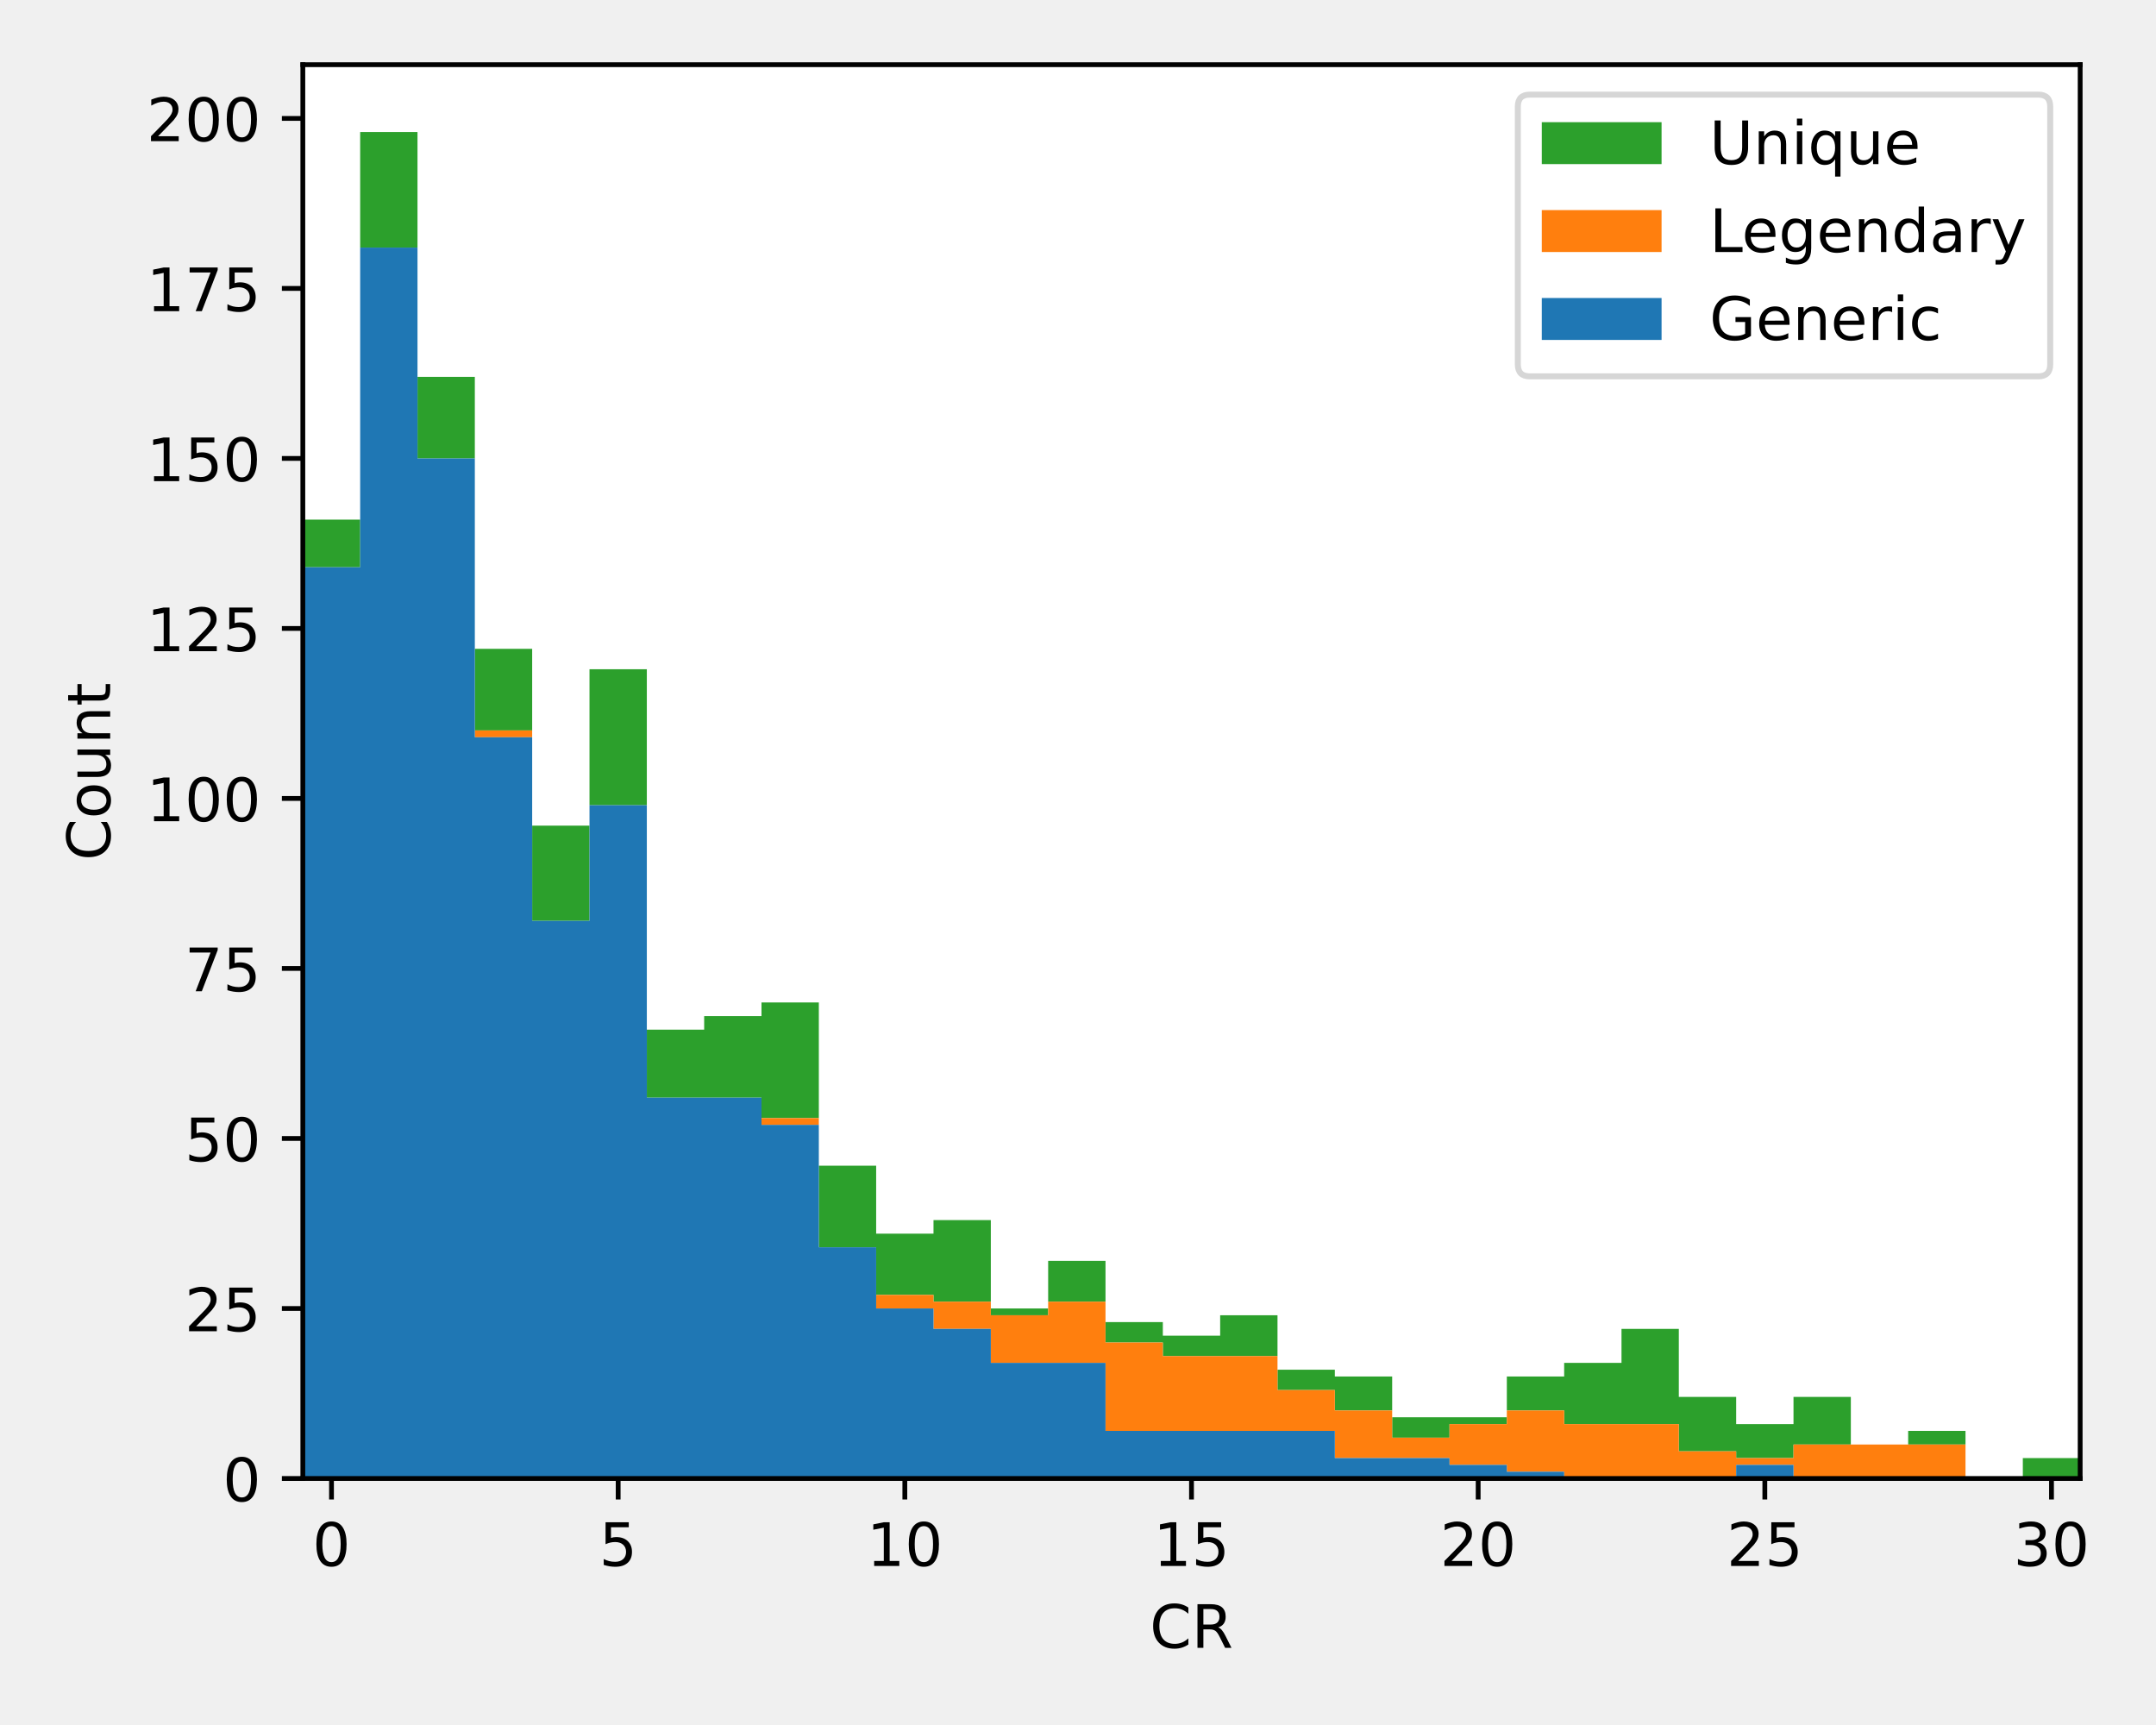
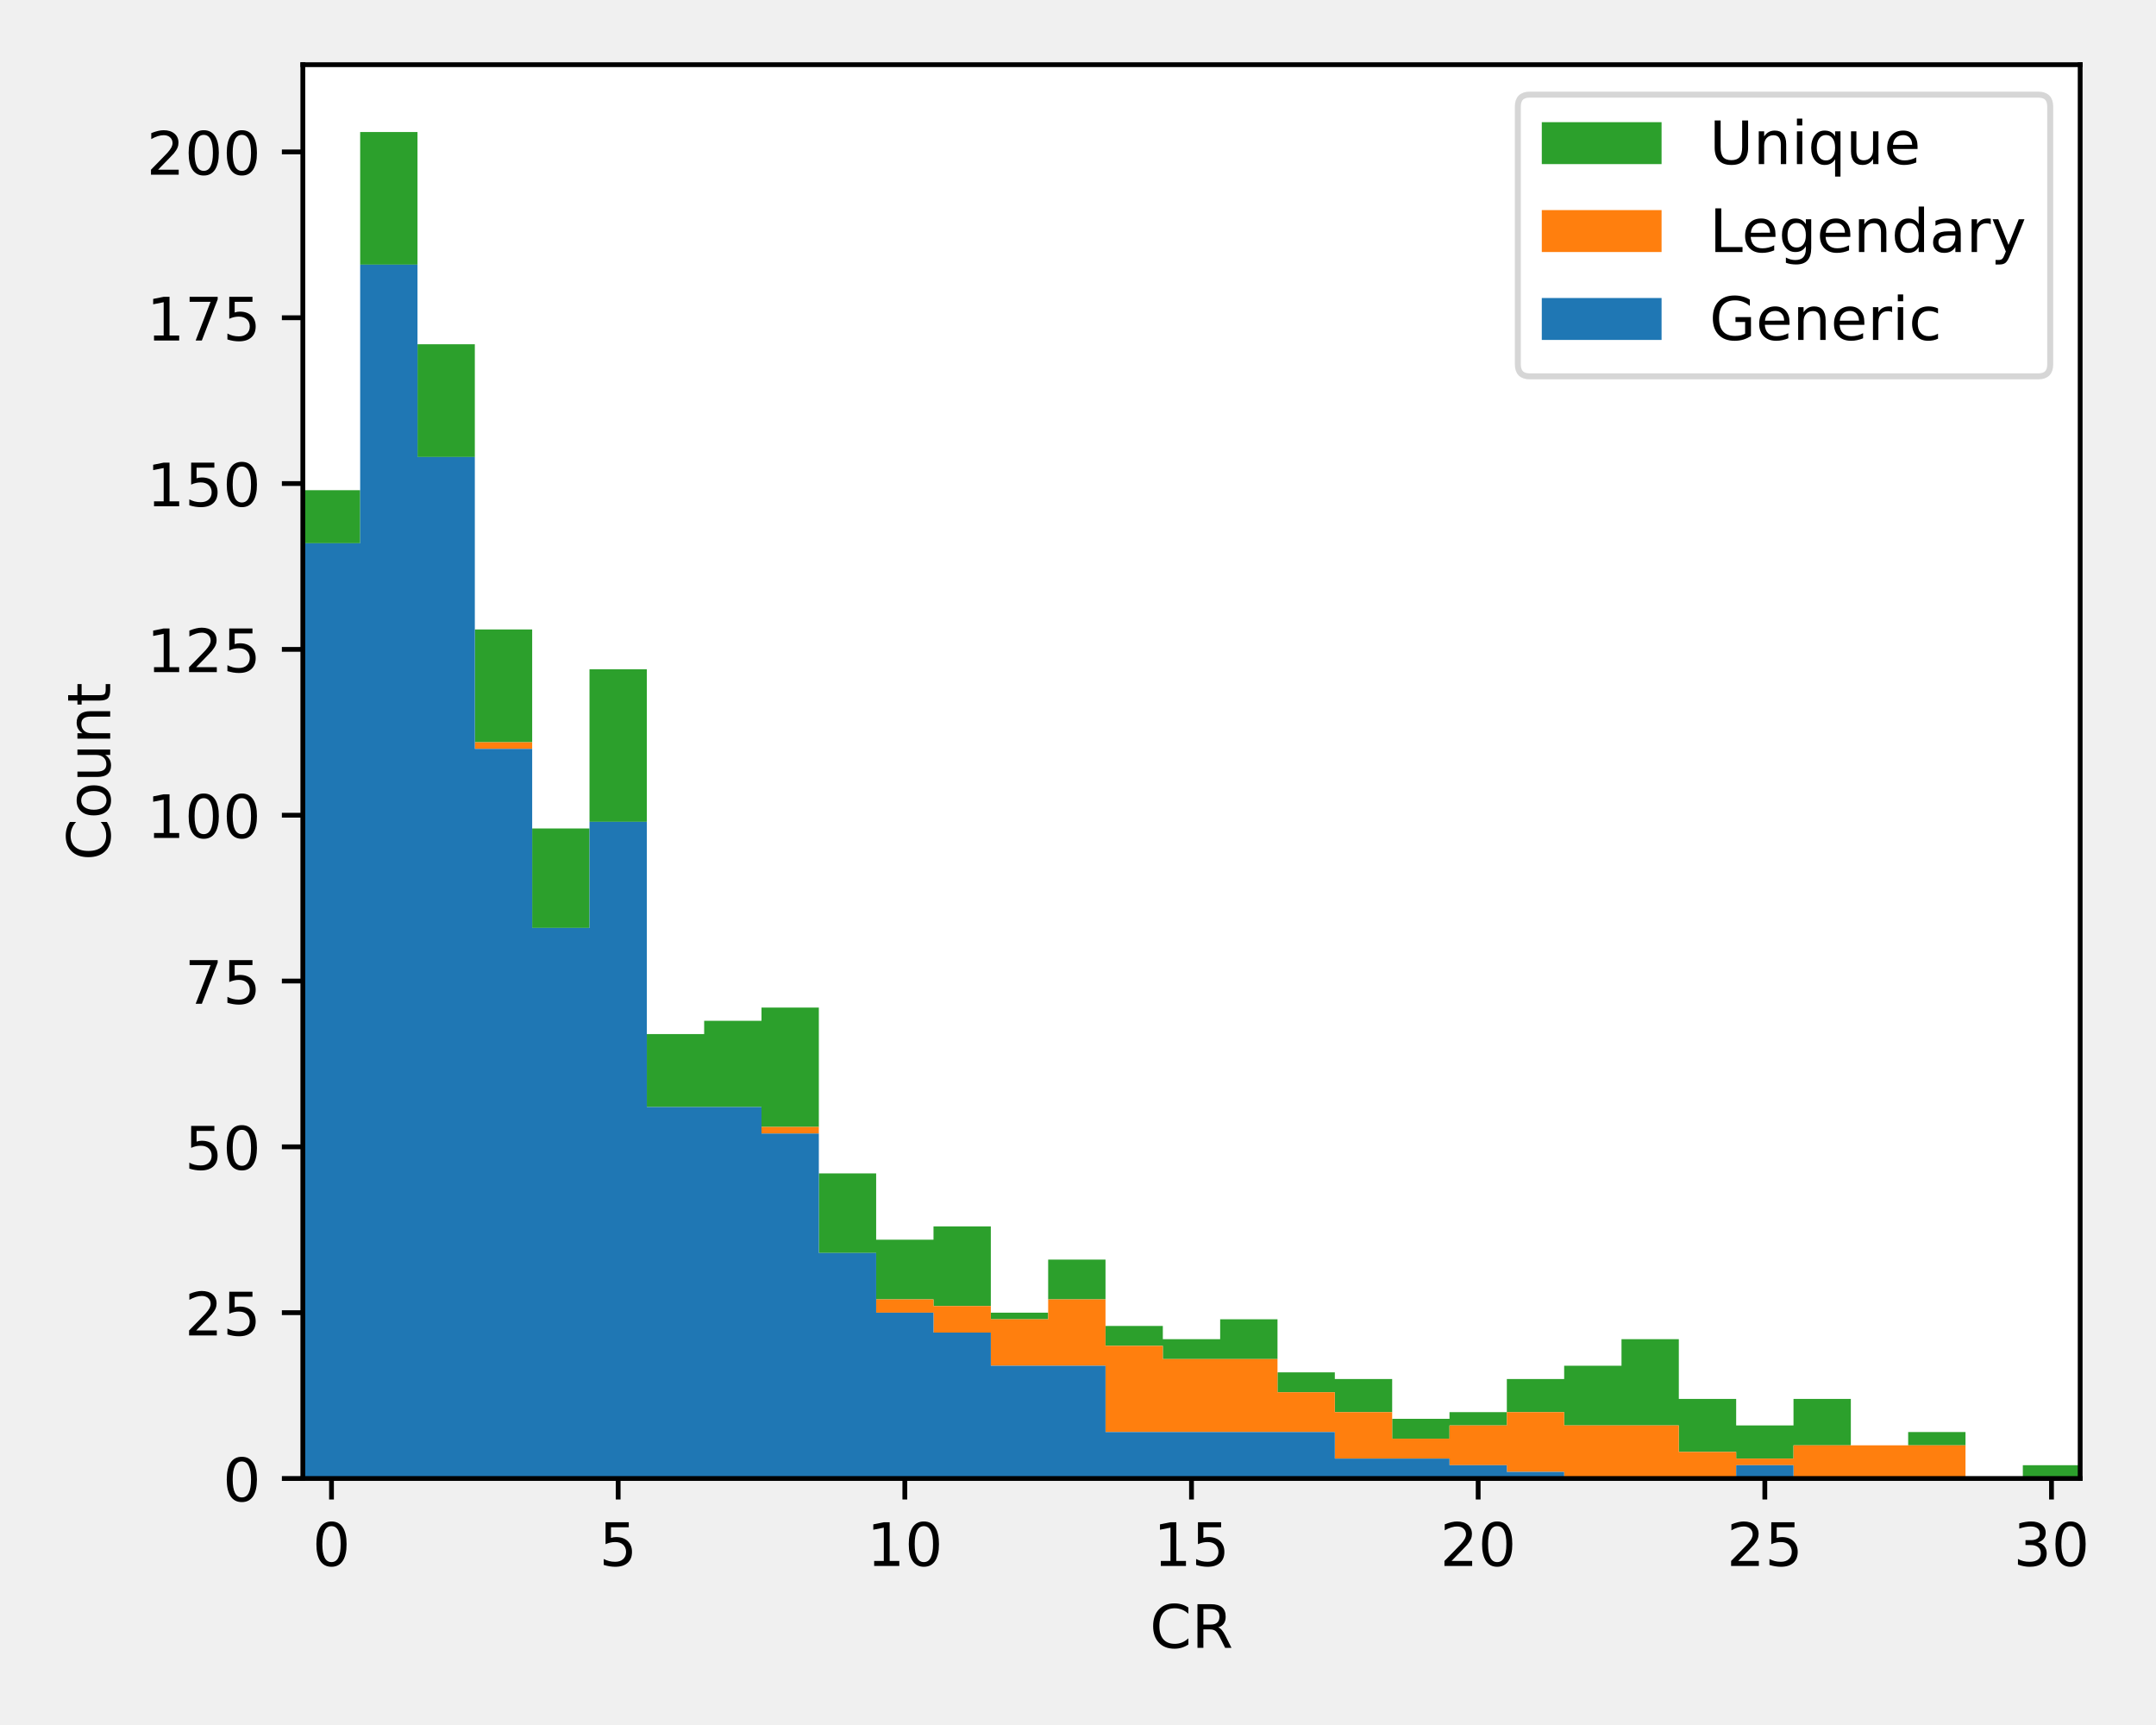
<svg xmlns="http://www.w3.org/2000/svg" xmlns:xlink="http://www.w3.org/1999/xlink" height="288pt" version="1.1" viewBox="0 0 360 288" width="360pt">
  <defs>
    <style type="text/css">*{stroke-linecap:butt;stroke-linejoin:round;}</style>
  </defs>
  <g id="figure_1">
    <g id="patch_1">
      <path d="M 0 288  L 360 288  L 360 0  L 0 0  z " style="fill:none;" />
    </g>
    <g id="axes_1">
      <g id="patch_2">
        <path d="M 50.566 246.844  L 347.337 246.844  L 347.337 10.8  L 50.566 10.8  z " style="fill:#ffffff;" />
      </g>
      <g id="patch_3">
-         <path clip-path="url(#p23cba06a93)" d="M 50.566 94.704  L 50.566 86.756  L 60.139 86.756  L 60.139 22.04  L 69.712 22.04  L 69.712 62.914  L 79.285 62.914  L 79.285 108.328  L 88.859 108.328  L 88.859 137.848  L 98.432 137.848  L 98.432 111.735  L 108.005 111.735  L 108.005 171.909  L 117.579 171.909  L 117.579 169.638  L 127.152 169.638  L 127.152 167.368  L 136.725 167.368  L 136.725 194.617  L 146.298 194.617  L 146.298 205.97  L 155.872 205.97  L 155.872 203.7  L 165.445 203.7  L 165.445 218.459  L 175.018 218.459  L 175.018 210.512  L 184.592 210.512  L 184.592 220.73  L 194.165 220.73  L 194.165 223.001  L 203.738 223.001  L 203.738 219.595  L 213.311 219.595  L 213.311 228.678  L 222.885 228.678  L 222.885 229.813  L 232.458 229.813  L 232.458 236.625  L 242.031 236.625  L 242.031 236.625  L 251.605 236.625  L 251.605 229.813  L 261.178 229.813  L 261.178 227.542  L 270.751 227.542  L 270.751 221.866  L 280.324 221.866  L 280.324 233.219  L 289.898 233.219  L 289.898 237.761  L 299.471 237.761  L 299.471 233.219  L 309.044 233.219  L 309.044 241.167  L 318.618 241.167  L 318.618 238.896  L 328.191 238.896  L 328.191 246.844  L 337.764 246.844  L 337.764 243.438  L 347.337 243.438  L 347.337 246.844  L 337.764 246.844  L 337.764 246.844  L 328.191 246.844  L 328.191 241.167  L 318.618 241.167  L 318.618 241.167  L 309.044 241.167  L 309.044 241.167  L 299.471 241.167  L 299.471 243.438  L 289.898 243.438  L 289.898 242.302  L 280.324 242.302  L 280.324 237.761  L 270.751 237.761  L 270.751 237.761  L 261.178 237.761  L 261.178 235.49  L 251.605 235.49  L 251.605 237.761  L 242.031 237.761  L 242.031 240.032  L 232.458 240.032  L 232.458 235.49  L 222.885 235.49  L 222.885 232.084  L 213.311 232.084  L 213.311 226.407  L 203.738 226.407  L 203.738 226.407  L 194.165 226.407  L 194.165 224.136  L 184.592 224.136  L 184.592 217.324  L 175.018 217.324  L 175.018 219.595  L 165.445 219.595  L 165.445 217.324  L 155.872 217.324  L 155.872 216.189  L 146.298 216.189  L 146.298 208.241  L 136.725 208.241  L 136.725 186.669  L 127.152 186.669  L 127.152 183.263  L 117.579 183.263  L 117.579 183.263  L 108.005 183.263  L 108.005 134.442  L 98.432 134.442  L 98.432 153.743  L 88.859 153.743  L 88.859 121.953  L 79.285 121.953  L 79.285 76.538  L 69.712 76.538  L 69.712 41.341  L 60.139 41.341  L 60.139 94.704  z " style="fill:#2ca02c;" />
+         <path clip-path="url(#p72082455e4)" d="M 50.566 90.699  L 50.566 81.84  L 60.139 81.84  L 60.139 22.04  L 69.712 22.04  L 69.712 57.477  L 79.285 57.477  L 79.285 105.096  L 88.859 105.096  L 88.859 138.318  L 98.432 138.318  L 98.432 111.74  L 108.005 111.74  L 108.005 172.647  L 117.579 172.647  L 117.579 170.433  L 127.152 170.433  L 127.152 168.218  L 136.725 168.218  L 136.725 195.903  L 146.298 195.903  L 146.298 206.977  L 155.872 206.977  L 155.872 204.762  L 165.445 204.762  L 165.445 219.159  L 175.018 219.159  L 175.018 210.299  L 184.592 210.299  L 184.592 221.373  L 194.165 221.373  L 194.165 223.588  L 203.738 223.588  L 203.738 220.266  L 213.311 220.266  L 213.311 229.125  L 222.885 229.125  L 222.885 230.233  L 232.458 230.233  L 232.458 236.877  L 242.031 236.877  L 242.031 235.77  L 251.605 235.77  L 251.605 230.233  L 261.178 230.233  L 261.178 228.018  L 270.751 228.018  L 270.751 223.588  L 280.324 223.588  L 280.324 233.555  L 289.898 233.555  L 289.898 237.984  L 299.471 237.984  L 299.471 233.555  L 309.044 233.555  L 309.044 241.307  L 318.618 241.307  L 318.618 239.092  L 328.191 239.092  L 328.191 246.844  L 337.764 246.844  L 337.764 244.629  L 347.337 244.629  L 347.337 246.844  L 337.764 246.844  L 337.764 246.844  L 328.191 246.844  L 328.191 241.307  L 318.618 241.307  L 318.618 241.307  L 309.044 241.307  L 309.044 241.307  L 299.471 241.307  L 299.471 243.522  L 289.898 243.522  L 289.898 242.414  L 280.324 242.414  L 280.324 237.984  L 270.751 237.984  L 270.751 237.984  L 261.178 237.984  L 261.178 235.77  L 251.605 235.77  L 251.605 237.984  L 242.031 237.984  L 242.031 240.199  L 232.458 240.199  L 232.458 235.77  L 222.885 235.77  L 222.885 232.447  L 213.311 232.447  L 213.311 226.91  L 203.738 226.91  L 203.738 226.91  L 194.165 226.91  L 194.165 224.696  L 184.592 224.696  L 184.592 216.944  L 175.018 216.944  L 175.018 220.266  L 165.445 220.266  L 165.445 218.051  L 155.872 218.051  L 155.872 216.944  L 146.298 216.944  L 146.298 209.192  L 136.725 209.192  L 136.725 188.151  L 127.152 188.151  L 127.152 184.829  L 117.579 184.829  L 117.579 184.829  L 108.005 184.829  L 108.005 137.21  L 98.432 137.21  L 98.432 154.929  L 88.859 154.929  L 88.859 123.922  L 79.285 123.922  L 79.285 76.303  L 69.712 76.303  L 69.712 44.188  L 60.139 44.188  L 60.139 90.699  z " style="fill:#2ca02c;" />
      </g>
      <g id="patch_4">
-         <path clip-path="url(#p23cba06a93)" d="M 50.566 94.704  L 50.566 94.704  L 60.139 94.704  L 60.139 41.341  L 69.712 41.341  L 69.712 76.538  L 79.285 76.538  L 79.285 121.953  L 88.859 121.953  L 88.859 153.743  L 98.432 153.743  L 98.432 134.442  L 108.005 134.442  L 108.005 183.263  L 117.579 183.263  L 117.579 183.263  L 127.152 183.263  L 127.152 186.669  L 136.725 186.669  L 136.725 208.241  L 146.298 208.241  L 146.298 216.189  L 155.872 216.189  L 155.872 217.324  L 165.445 217.324  L 165.445 219.595  L 175.018 219.595  L 175.018 217.324  L 184.592 217.324  L 184.592 224.136  L 194.165 224.136  L 194.165 226.407  L 203.738 226.407  L 203.738 226.407  L 213.311 226.407  L 213.311 232.084  L 222.885 232.084  L 222.885 235.49  L 232.458 235.49  L 232.458 240.032  L 242.031 240.032  L 242.031 237.761  L 251.605 237.761  L 251.605 235.49  L 261.178 235.49  L 261.178 237.761  L 270.751 237.761  L 270.751 237.761  L 280.324 237.761  L 280.324 242.302  L 289.898 242.302  L 289.898 243.438  L 299.471 243.438  L 299.471 241.167  L 309.044 241.167  L 309.044 241.167  L 318.618 241.167  L 318.618 241.167  L 328.191 241.167  L 328.191 246.844  L 337.764 246.844  L 337.764 246.844  L 347.337 246.844  L 347.337 246.844  L 337.764 246.844  L 337.764 246.844  L 328.191 246.844  L 328.191 246.844  L 318.618 246.844  L 318.618 246.844  L 309.044 246.844  L 309.044 246.844  L 299.471 246.844  L 299.471 244.573  L 289.898 244.573  L 289.898 246.844  L 280.324 246.844  L 280.324 246.844  L 270.751 246.844  L 270.751 246.844  L 261.178 246.844  L 261.178 245.708  L 251.605 245.708  L 251.605 244.573  L 242.031 244.573  L 242.031 243.438  L 232.458 243.438  L 232.458 243.438  L 222.885 243.438  L 222.885 238.896  L 213.311 238.896  L 213.311 238.896  L 203.738 238.896  L 203.738 238.896  L 194.165 238.896  L 194.165 238.896  L 184.592 238.896  L 184.592 227.542  L 175.018 227.542  L 175.018 227.542  L 165.445 227.542  L 165.445 221.866  L 155.872 221.866  L 155.872 218.459  L 146.298 218.459  L 146.298 208.241  L 136.725 208.241  L 136.725 187.804  L 127.152 187.804  L 127.152 183.263  L 117.579 183.263  L 117.579 183.263  L 108.005 183.263  L 108.005 134.442  L 98.432 134.442  L 98.432 153.743  L 88.859 153.743  L 88.859 123.088  L 79.285 123.088  L 79.285 76.538  L 69.712 76.538  L 69.712 41.341  L 60.139 41.341  L 60.139 94.704  z " style="fill:#ff7f0e;" />
+         <path clip-path="url(#p72082455e4)" d="M 50.566 90.699  L 50.566 90.699  L 60.139 90.699  L 60.139 44.188  L 69.712 44.188  L 69.712 76.303  L 79.285 76.303  L 79.285 123.922  L 88.859 123.922  L 88.859 154.929  L 98.432 154.929  L 98.432 137.21  L 108.005 137.21  L 108.005 184.829  L 117.579 184.829  L 117.579 184.829  L 127.152 184.829  L 127.152 188.151  L 136.725 188.151  L 136.725 209.192  L 146.298 209.192  L 146.298 216.944  L 155.872 216.944  L 155.872 218.051  L 165.445 218.051  L 165.445 220.266  L 175.018 220.266  L 175.018 216.944  L 184.592 216.944  L 184.592 224.696  L 194.165 224.696  L 194.165 226.91  L 203.738 226.91  L 203.738 226.91  L 213.311 226.91  L 213.311 232.447  L 222.885 232.447  L 222.885 235.77  L 232.458 235.77  L 232.458 240.199  L 242.031 240.199  L 242.031 237.984  L 251.605 237.984  L 251.605 235.77  L 261.178 235.77  L 261.178 237.984  L 270.751 237.984  L 270.751 237.984  L 280.324 237.984  L 280.324 242.414  L 289.898 242.414  L 289.898 243.522  L 299.471 243.522  L 299.471 241.307  L 309.044 241.307  L 309.044 241.307  L 318.618 241.307  L 318.618 241.307  L 328.191 241.307  L 328.191 246.844  L 337.764 246.844  L 337.764 246.844  L 347.337 246.844  L 347.337 246.844  L 337.764 246.844  L 337.764 246.844  L 328.191 246.844  L 328.191 246.844  L 318.618 246.844  L 318.618 246.844  L 309.044 246.844  L 309.044 246.844  L 299.471 246.844  L 299.471 244.629  L 289.898 244.629  L 289.898 246.844  L 280.324 246.844  L 280.324 246.844  L 270.751 246.844  L 270.751 246.844  L 261.178 246.844  L 261.178 245.736  L 251.605 245.736  L 251.605 244.629  L 242.031 244.629  L 242.031 243.522  L 232.458 243.522  L 232.458 243.522  L 222.885 243.522  L 222.885 239.092  L 213.311 239.092  L 213.311 239.092  L 203.738 239.092  L 203.738 239.092  L 194.165 239.092  L 194.165 239.092  L 184.592 239.092  L 184.592 228.018  L 175.018 228.018  L 175.018 228.018  L 165.445 228.018  L 165.445 222.481  L 155.872 222.481  L 155.872 219.159  L 146.298 219.159  L 146.298 209.192  L 136.725 209.192  L 136.725 189.259  L 127.152 189.259  L 127.152 184.829  L 117.579 184.829  L 117.579 184.829  L 108.005 184.829  L 108.005 137.21  L 98.432 137.21  L 98.432 154.929  L 88.859 154.929  L 88.859 125.029  L 79.285 125.029  L 79.285 76.303  L 69.712 76.303  L 69.712 44.188  L 60.139 44.188  L 60.139 90.699  z " style="fill:#ff7f0e;" />
      </g>
      <g id="patch_5">
-         <path clip-path="url(#p23cba06a93)" d="M 50.566 246.844  L 50.566 94.704  L 60.139 94.704  L 60.139 41.341  L 69.712 41.341  L 69.712 76.538  L 79.285 76.538  L 79.285 123.088  L 88.859 123.088  L 88.859 153.743  L 98.432 153.743  L 98.432 134.442  L 108.005 134.442  L 108.005 183.263  L 117.579 183.263  L 117.579 183.263  L 127.152 183.263  L 127.152 187.804  L 136.725 187.804  L 136.725 208.241  L 146.298 208.241  L 146.298 218.459  L 155.872 218.459  L 155.872 221.866  L 165.445 221.866  L 165.445 227.542  L 175.018 227.542  L 175.018 227.542  L 184.592 227.542  L 184.592 238.896  L 194.165 238.896  L 194.165 238.896  L 203.738 238.896  L 203.738 238.896  L 213.311 238.896  L 213.311 238.896  L 222.885 238.896  L 222.885 243.438  L 232.458 243.438  L 232.458 243.438  L 242.031 243.438  L 242.031 244.573  L 251.605 244.573  L 251.605 245.708  L 261.178 245.708  L 261.178 246.844  L 270.751 246.844  L 270.751 246.844  L 280.324 246.844  L 280.324 246.844  L 289.898 246.844  L 289.898 244.573  L 299.471 244.573  L 299.471 246.844  L 309.044 246.844  L 309.044 246.844  L 318.618 246.844  L 318.618 246.844  L 328.191 246.844  L 328.191 246.844  L 337.764 246.844  L 337.764 246.844  L 347.337 246.844  L 347.337 246.844  L 337.764 246.844  L 337.764 246.844  L 328.191 246.844  L 328.191 246.844  L 318.618 246.844  L 318.618 246.844  L 309.044 246.844  L 309.044 246.844  L 299.471 246.844  L 299.471 246.844  L 289.898 246.844  L 289.898 246.844  L 280.324 246.844  L 280.324 246.844  L 270.751 246.844  L 270.751 246.844  L 261.178 246.844  L 261.178 246.844  L 251.605 246.844  L 251.605 246.844  L 242.031 246.844  L 242.031 246.844  L 232.458 246.844  L 232.458 246.844  L 222.885 246.844  L 222.885 246.844  L 213.311 246.844  L 213.311 246.844  L 203.738 246.844  L 203.738 246.844  L 194.165 246.844  L 194.165 246.844  L 184.592 246.844  L 184.592 246.844  L 175.018 246.844  L 175.018 246.844  L 165.445 246.844  L 165.445 246.844  L 155.872 246.844  L 155.872 246.844  L 146.298 246.844  L 146.298 246.844  L 136.725 246.844  L 136.725 246.844  L 127.152 246.844  L 127.152 246.844  L 117.579 246.844  L 117.579 246.844  L 108.005 246.844  L 108.005 246.844  L 98.432 246.844  L 98.432 246.844  L 88.859 246.844  L 88.859 246.844  L 79.285 246.844  L 79.285 246.844  L 69.712 246.844  L 69.712 246.844  L 60.139 246.844  L 60.139 246.844  z " style="fill:#1f77b4;" />
+         <path clip-path="url(#p72082455e4)" d="M 50.566 246.844  L 50.566 90.699  L 60.139 90.699  L 60.139 44.188  L 69.712 44.188  L 69.712 76.303  L 79.285 76.303  L 79.285 125.029  L 88.859 125.029  L 88.859 154.929  L 98.432 154.929  L 98.432 137.21  L 108.005 137.21  L 108.005 184.829  L 117.579 184.829  L 117.579 184.829  L 127.152 184.829  L 127.152 189.259  L 136.725 189.259  L 136.725 209.192  L 146.298 209.192  L 146.298 219.159  L 155.872 219.159  L 155.872 222.481  L 165.445 222.481  L 165.445 228.018  L 175.018 228.018  L 175.018 228.018  L 184.592 228.018  L 184.592 239.092  L 194.165 239.092  L 194.165 239.092  L 203.738 239.092  L 203.738 239.092  L 213.311 239.092  L 213.311 239.092  L 222.885 239.092  L 222.885 243.522  L 232.458 243.522  L 232.458 243.522  L 242.031 243.522  L 242.031 244.629  L 251.605 244.629  L 251.605 245.736  L 261.178 245.736  L 261.178 246.844  L 270.751 246.844  L 270.751 246.844  L 280.324 246.844  L 280.324 246.844  L 289.898 246.844  L 289.898 244.629  L 299.471 244.629  L 299.471 246.844  L 309.044 246.844  L 309.044 246.844  L 318.618 246.844  L 318.618 246.844  L 328.191 246.844  L 328.191 246.844  L 337.764 246.844  L 337.764 246.844  L 347.337 246.844  L 347.337 246.844  L 337.764 246.844  L 337.764 246.844  L 328.191 246.844  L 328.191 246.844  L 318.618 246.844  L 318.618 246.844  L 309.044 246.844  L 309.044 246.844  L 299.471 246.844  L 299.471 246.844  L 289.898 246.844  L 289.898 246.844  L 280.324 246.844  L 280.324 246.844  L 270.751 246.844  L 270.751 246.844  L 261.178 246.844  L 261.178 246.844  L 251.605 246.844  L 251.605 246.844  L 242.031 246.844  L 242.031 246.844  L 232.458 246.844  L 232.458 246.844  L 222.885 246.844  L 222.885 246.844  L 213.311 246.844  L 213.311 246.844  L 203.738 246.844  L 203.738 246.844  L 194.165 246.844  L 194.165 246.844  L 184.592 246.844  L 184.592 246.844  L 175.018 246.844  L 175.018 246.844  L 165.445 246.844  L 165.445 246.844  L 155.872 246.844  L 155.872 246.844  L 146.298 246.844  L 146.298 246.844  L 136.725 246.844  L 136.725 246.844  L 127.152 246.844  L 127.152 246.844  L 117.579 246.844  L 117.579 246.844  L 108.005 246.844  L 108.005 246.844  L 98.432 246.844  L 98.432 246.844  L 88.859 246.844  L 88.859 246.844  L 79.285 246.844  L 79.285 246.844  L 69.712 246.844  L 69.712 246.844  L 60.139 246.844  L 60.139 246.844  z " style="fill:#1f77b4;" />
      </g>
      <g id="matplotlib.axis_1">
        <g id="xtick_1">
          <g id="line2d_1">
            <defs>
-               <path d="M 0 0  L 0 3.5  " id="m5481c9c9a2" style="stroke:#000000;stroke-width:0.8;" />
-             </defs>
-             <g>
-               <use style="stroke:#000000;stroke-width:0.8;" x="55.352" xlink:href="#m5481c9c9a2" y="246.844" />
+               <path d="M 0 0  L 0 3.5  " id="m7462dbd145" style="stroke:#000000;stroke-width:0.8;" />
+             </defs>
+             <g>
+               <use style="stroke:#000000;stroke-width:0.8;" x="55.352" xlink:href="#m7462dbd145" y="246.844" />
            </g>
          </g>
          <g id="text_1">
            <g transform="translate(52.17102 261.4422)scale(0.1 -0.1)">
              <defs>
                <path d="M 31.781 66.406  Q 24.172 66.406 20.328 58.906  Q 16.5 51.422 16.5 36.375  Q 16.5 21.391 20.328 13.891  Q 24.172 6.391 31.781 6.391  Q 39.453 6.391 43.281 13.891  Q 47.125 21.391 47.125 36.375  Q 47.125 51.422 43.281 58.906  Q 39.453 66.406 31.781 66.406  z M 31.781 74.219  Q 44.047 74.219 50.516 64.516  Q 56.984 54.828 56.984 36.375  Q 56.984 17.969 50.516 8.266  Q 44.047 -1.422 31.781 -1.422  Q 19.531 -1.422 13.062 8.266  Q 6.594 17.969 6.594 36.375  Q 6.594 54.828 13.062 64.516  Q 19.531 74.219 31.781 74.219  z " id="DejaVuSans-48" />
              </defs>
              <use xlink:href="#DejaVuSans-48" />
            </g>
          </g>
        </g>
        <g id="xtick_2">
          <g id="line2d_2">
            <g>
-               <use style="stroke:#000000;stroke-width:0.8;" x="103.219" xlink:href="#m5481c9c9a2" y="246.844" />
+               <use style="stroke:#000000;stroke-width:0.8;" x="103.219" xlink:href="#m7462dbd145" y="246.844" />
            </g>
          </g>
          <g id="text_2">
            <g transform="translate(100.0375 261.4422)scale(0.1 -0.1)">
              <defs>
                <path d="M 10.797 72.906  L 49.516 72.906  L 49.516 64.594  L 19.828 64.594  L 19.828 46.734  Q 21.969 47.469 24.109 47.828  Q 26.266 48.188 28.422 48.188  Q 40.625 48.188 47.75 41.5  Q 54.891 34.812 54.891 23.391  Q 54.891 11.625 47.562 5.094  Q 40.234 -1.422 26.906 -1.422  Q 22.312 -1.422 17.547 -0.641  Q 12.797 0.141 7.719 1.703  L 7.719 11.625  Q 12.109 9.234 16.797 8.062  Q 21.484 6.891 26.703 6.891  Q 35.156 6.891 40.078 11.328  Q 45.016 15.766 45.016 23.391  Q 45.016 31 40.078 35.438  Q 35.156 39.891 26.703 39.891  Q 22.75 39.891 18.812 39.016  Q 14.891 38.141 10.797 36.281  z " id="DejaVuSans-53" />
              </defs>
              <use xlink:href="#DejaVuSans-53" />
            </g>
          </g>
        </g>
        <g id="xtick_3">
          <g id="line2d_3">
            <g>
-               <use style="stroke:#000000;stroke-width:0.8;" x="151.085" xlink:href="#m5481c9c9a2" y="246.844" />
+               <use style="stroke:#000000;stroke-width:0.8;" x="151.085" xlink:href="#m7462dbd145" y="246.844" />
            </g>
          </g>
          <g id="text_3">
            <g transform="translate(144.7226 261.4422)scale(0.1 -0.1)">
              <defs>
                <path d="M 12.406 8.297  L 28.516 8.297  L 28.516 63.922  L 10.984 60.406  L 10.984 69.391  L 28.422 72.906  L 38.281 72.906  L 38.281 8.297  L 54.391 8.297  L 54.391 0  L 12.406 0  z " id="DejaVuSans-49" />
              </defs>
              <use xlink:href="#DejaVuSans-49" />
              <use x="63.623" xlink:href="#DejaVuSans-48" />
            </g>
          </g>
        </g>
        <g id="xtick_4">
          <g id="line2d_4">
            <g>
-               <use style="stroke:#000000;stroke-width:0.8;" x="198.952" xlink:href="#m5481c9c9a2" y="246.844" />
+               <use style="stroke:#000000;stroke-width:0.8;" x="198.952" xlink:href="#m7462dbd145" y="246.844" />
            </g>
          </g>
          <g id="text_4">
            <g transform="translate(192.5891 261.4422)scale(0.1 -0.1)">
              <use xlink:href="#DejaVuSans-49" />
              <use x="63.623" xlink:href="#DejaVuSans-53" />
            </g>
          </g>
        </g>
        <g id="xtick_5">
          <g id="line2d_5">
            <g>
-               <use style="stroke:#000000;stroke-width:0.8;" x="246.818" xlink:href="#m5481c9c9a2" y="246.844" />
+               <use style="stroke:#000000;stroke-width:0.8;" x="246.818" xlink:href="#m7462dbd145" y="246.844" />
            </g>
          </g>
          <g id="text_5">
            <g transform="translate(240.4555 261.4422)scale(0.1 -0.1)">
              <defs>
                <path d="M 19.188 8.297  L 53.609 8.297  L 53.609 0  L 7.328 0  L 7.328 8.297  Q 12.938 14.109 22.625 23.891  Q 32.328 33.688 34.812 36.531  Q 39.547 41.844 41.422 45.531  Q 43.312 49.219 43.312 52.781  Q 43.312 58.594 39.234 62.25  Q 35.156 65.922 28.609 65.922  Q 23.969 65.922 18.812 64.312  Q 13.672 62.703 7.812 59.422  L 7.812 69.391  Q 13.766 71.781 18.938 73  Q 24.125 74.219 28.422 74.219  Q 39.75 74.219 46.484 68.547  Q 53.219 62.891 53.219 53.422  Q 53.219 48.922 51.531 44.891  Q 49.859 40.875 45.406 35.406  Q 44.188 33.984 37.641 27.219  Q 31.109 20.453 19.188 8.297  z " id="DejaVuSans-50" />
              </defs>
              <use xlink:href="#DejaVuSans-50" />
              <use x="63.623" xlink:href="#DejaVuSans-48" />
            </g>
          </g>
        </g>
        <g id="xtick_6">
          <g id="line2d_6">
            <g>
-               <use style="stroke:#000000;stroke-width:0.8;" x="294.684" xlink:href="#m5481c9c9a2" y="246.844" />
+               <use style="stroke:#000000;stroke-width:0.8;" x="294.684" xlink:href="#m7462dbd145" y="246.844" />
            </g>
          </g>
          <g id="text_6">
            <g transform="translate(288.3219 261.4422)scale(0.1 -0.1)">
              <use xlink:href="#DejaVuSans-50" />
              <use x="63.623" xlink:href="#DejaVuSans-53" />
            </g>
          </g>
        </g>
        <g id="xtick_7">
          <g id="line2d_7">
            <g>
-               <use style="stroke:#000000;stroke-width:0.8;" x="342.551" xlink:href="#m5481c9c9a2" y="246.844" />
+               <use style="stroke:#000000;stroke-width:0.8;" x="342.551" xlink:href="#m7462dbd145" y="246.844" />
            </g>
          </g>
          <g id="text_7">
            <g transform="translate(336.1884 261.4422)scale(0.1 -0.1)">
              <defs>
                <path d="M 40.578 39.312  Q 47.656 37.797 51.625 33  Q 55.609 28.219 55.609 21.188  Q 55.609 10.406 48.188 4.484  Q 40.766 -1.422 27.094 -1.422  Q 22.516 -1.422 17.656 -0.516  Q 12.797 0.391 7.625 2.203  L 7.625 11.719  Q 11.719 9.328 16.594 8.109  Q 21.484 6.891 26.812 6.891  Q 36.078 6.891 40.938 10.547  Q 45.797 14.203 45.797 21.188  Q 45.797 27.641 41.281 31.266  Q 36.766 34.906 28.719 34.906  L 20.219 34.906  L 20.219 43.016  L 29.109 43.016  Q 36.375 43.016 40.234 45.922  Q 44.094 48.828 44.094 54.297  Q 44.094 59.906 40.109 62.906  Q 36.141 65.922 28.719 65.922  Q 24.656 65.922 20.016 65.031  Q 15.375 64.156 9.812 62.312  L 9.812 71.094  Q 15.438 72.656 20.344 73.438  Q 25.25 74.219 29.594 74.219  Q 40.828 74.219 47.359 69.109  Q 53.906 64.016 53.906 55.328  Q 53.906 49.266 50.438 45.094  Q 46.969 40.922 40.578 39.312  z " id="DejaVuSans-51" />
              </defs>
              <use xlink:href="#DejaVuSans-51" />
              <use x="63.623" xlink:href="#DejaVuSans-48" />
            </g>
          </g>
        </g>
        <g id="text_8">
          <g transform="translate(191.9859 275.1203)scale(0.1 -0.1)">
            <defs>
              <path d="M 64.406 67.281  L 64.406 56.891  Q 59.422 61.531 53.781 63.812  Q 48.141 66.109 41.797 66.109  Q 29.297 66.109 22.656 58.469  Q 16.016 50.828 16.016 36.375  Q 16.016 21.969 22.656 14.328  Q 29.297 6.688 41.797 6.688  Q 48.141 6.688 53.781 8.984  Q 59.422 11.281 64.406 15.922  L 64.406 5.609  Q 59.234 2.094 53.438 0.328  Q 47.656 -1.422 41.219 -1.422  Q 24.656 -1.422 15.125 8.703  Q 5.609 18.844 5.609 36.375  Q 5.609 53.953 15.125 64.078  Q 24.656 74.219 41.219 74.219  Q 47.75 74.219 53.531 72.484  Q 59.328 70.75 64.406 67.281  z " id="DejaVuSans-67" />
              <path d="M 44.391 34.188  Q 47.562 33.109 50.562 29.594  Q 53.562 26.078 56.594 19.922  L 66.609 0  L 56 0  L 46.688 18.703  Q 43.062 26.031 39.672 28.422  Q 36.281 30.812 30.422 30.812  L 19.672 30.812  L 19.672 0  L 9.812 0  L 9.812 72.906  L 32.078 72.906  Q 44.578 72.906 50.734 67.672  Q 56.891 62.453 56.891 51.906  Q 56.891 45.016 53.688 40.469  Q 50.484 35.938 44.391 34.188  z M 19.672 64.797  L 19.672 38.922  L 32.078 38.922  Q 39.203 38.922 42.844 42.219  Q 46.484 45.516 46.484 51.906  Q 46.484 58.297 42.844 61.547  Q 39.203 64.797 32.078 64.797  z " id="DejaVuSans-82" />
            </defs>
            <use xlink:href="#DejaVuSans-67" />
            <use x="69.824" xlink:href="#DejaVuSans-82" />
          </g>
        </g>
      </g>
      <g id="matplotlib.axis_2">
        <g id="ytick_1">
          <g id="line2d_8">
            <defs>
-               <path d="M 0 0  L -3.5 0  " id="m6ca5287520" style="stroke:#000000;stroke-width:0.8;" />
-             </defs>
-             <g>
-               <use style="stroke:#000000;stroke-width:0.8;" x="50.566" xlink:href="#m6ca5287520" y="246.844" />
+               <path d="M 0 0  L -3.5 0  " id="mb3b458867f" style="stroke:#000000;stroke-width:0.8;" />
+             </defs>
+             <g>
+               <use style="stroke:#000000;stroke-width:0.8;" x="50.566" xlink:href="#mb3b458867f" y="246.844" />
            </g>
          </g>
          <g id="text_9">
            <g transform="translate(37.20312 250.643)scale(0.1 -0.1)">
              <use xlink:href="#DejaVuSans-48" />
            </g>
          </g>
        </g>
        <g id="ytick_2">
          <g id="line2d_9">
            <g>
-               <use style="stroke:#000000;stroke-width:0.8;" x="50.566" xlink:href="#m6ca5287520" y="218.459" />
+               <use style="stroke:#000000;stroke-width:0.8;" x="50.566" xlink:href="#mb3b458867f" y="219.159" />
            </g>
          </g>
          <g id="text_10">
-             <g transform="translate(30.84062 222.2587)scale(0.1 -0.1)">
+             <g transform="translate(30.84062 222.9578)scale(0.1 -0.1)">
              <use xlink:href="#DejaVuSans-50" />
              <use x="63.623" xlink:href="#DejaVuSans-53" />
            </g>
          </g>
        </g>
        <g id="ytick_3">
          <g id="line2d_10">
            <g>
-               <use style="stroke:#000000;stroke-width:0.8;" x="50.566" xlink:href="#m6ca5287520" y="190.075" />
+               <use style="stroke:#000000;stroke-width:0.8;" x="50.566" xlink:href="#mb3b458867f" y="191.473" />
            </g>
          </g>
          <g id="text_11">
-             <g transform="translate(30.84062 193.8744)scale(0.1 -0.1)">
+             <g transform="translate(30.84062 195.2726)scale(0.1 -0.1)">
              <use xlink:href="#DejaVuSans-53" />
              <use x="63.623" xlink:href="#DejaVuSans-48" />
            </g>
          </g>
        </g>
        <g id="ytick_4">
          <g id="line2d_11">
            <g>
-               <use style="stroke:#000000;stroke-width:0.8;" x="50.566" xlink:href="#m6ca5287520" y="161.691" />
+               <use style="stroke:#000000;stroke-width:0.8;" x="50.566" xlink:href="#mb3b458867f" y="163.788" />
            </g>
          </g>
          <g id="text_12">
-             <g transform="translate(30.84062 165.4901)scale(0.1 -0.1)">
+             <g transform="translate(30.84062 167.5875)scale(0.1 -0.1)">
              <defs>
                <path d="M 8.203 72.906  L 55.078 72.906  L 55.078 68.703  L 28.609 0  L 18.312 0  L 43.219 64.594  L 8.203 64.594  z " id="DejaVuSans-55" />
              </defs>
              <use xlink:href="#DejaVuSans-55" />
              <use x="63.623" xlink:href="#DejaVuSans-53" />
            </g>
          </g>
        </g>
        <g id="ytick_5">
          <g id="line2d_12">
            <g>
-               <use style="stroke:#000000;stroke-width:0.8;" x="50.566" xlink:href="#m6ca5287520" y="133.307" />
+               <use style="stroke:#000000;stroke-width:0.8;" x="50.566" xlink:href="#mb3b458867f" y="136.103" />
            </g>
          </g>
          <g id="text_13">
-             <g transform="translate(24.47812 137.1058)scale(0.1 -0.1)">
+             <g transform="translate(24.47812 139.9023)scale(0.1 -0.1)">
              <use xlink:href="#DejaVuSans-49" />
              <use x="63.623" xlink:href="#DejaVuSans-48" />
              <use x="127.246" xlink:href="#DejaVuSans-48" />
            </g>
          </g>
        </g>
        <g id="ytick_6">
          <g id="line2d_13">
            <g>
-               <use style="stroke:#000000;stroke-width:0.8;" x="50.566" xlink:href="#m6ca5287520" y="104.922" />
+               <use style="stroke:#000000;stroke-width:0.8;" x="50.566" xlink:href="#mb3b458867f" y="108.418" />
            </g>
          </g>
          <g id="text_14">
-             <g transform="translate(24.47812 108.7215)scale(0.1 -0.1)">
+             <g transform="translate(24.47812 112.2171)scale(0.1 -0.1)">
              <use xlink:href="#DejaVuSans-49" />
              <use x="63.623" xlink:href="#DejaVuSans-50" />
              <use x="127.246" xlink:href="#DejaVuSans-53" />
            </g>
          </g>
        </g>
        <g id="ytick_7">
          <g id="line2d_14">
            <g>
-               <use style="stroke:#000000;stroke-width:0.8;" x="50.566" xlink:href="#m6ca5287520" y="76.538" />
+               <use style="stroke:#000000;stroke-width:0.8;" x="50.566" xlink:href="#mb3b458867f" y="80.733" />
            </g>
          </g>
          <g id="text_15">
-             <g transform="translate(24.47812 80.33723)scale(0.1 -0.1)">
+             <g transform="translate(24.47812 84.53195)scale(0.1 -0.1)">
              <use xlink:href="#DejaVuSans-49" />
              <use x="63.623" xlink:href="#DejaVuSans-53" />
              <use x="127.246" xlink:href="#DejaVuSans-48" />
            </g>
          </g>
        </g>
        <g id="ytick_8">
          <g id="line2d_15">
            <g>
-               <use style="stroke:#000000;stroke-width:0.8;" x="50.566" xlink:href="#m6ca5287520" y="48.154" />
+               <use style="stroke:#000000;stroke-width:0.8;" x="50.566" xlink:href="#mb3b458867f" y="53.048" />
            </g>
          </g>
          <g id="text_16">
-             <g transform="translate(24.47812 51.95294)scale(0.1 -0.1)">
+             <g transform="translate(24.47812 56.84679)scale(0.1 -0.1)">
              <use xlink:href="#DejaVuSans-49" />
              <use x="63.623" xlink:href="#DejaVuSans-55" />
              <use x="127.246" xlink:href="#DejaVuSans-53" />
            </g>
          </g>
        </g>
        <g id="ytick_9">
          <g id="line2d_16">
            <g>
-               <use style="stroke:#000000;stroke-width:0.8;" x="50.566" xlink:href="#m6ca5287520" y="19.769" />
+               <use style="stroke:#000000;stroke-width:0.8;" x="50.566" xlink:href="#mb3b458867f" y="25.362" />
            </g>
          </g>
          <g id="text_17">
-             <g transform="translate(24.47812 23.56865)scale(0.1 -0.1)">
+             <g transform="translate(24.47812 29.16162)scale(0.1 -0.1)">
              <use xlink:href="#DejaVuSans-50" />
              <use x="63.623" xlink:href="#DejaVuSans-48" />
              <use x="127.246" xlink:href="#DejaVuSans-48" />
            </g>
          </g>
        </g>
        <g id="text_18">
          <g transform="translate(18.39844 143.6703)rotate(-90)scale(0.1 -0.1)">
            <defs>
              <path d="M 30.609 48.391  Q 23.391 48.391 19.188 42.75  Q 14.984 37.109 14.984 27.297  Q 14.984 17.484 19.156 11.844  Q 23.344 6.203 30.609 6.203  Q 37.797 6.203 41.984 11.859  Q 46.188 17.531 46.188 27.297  Q 46.188 37.016 41.984 42.703  Q 37.797 48.391 30.609 48.391  z M 30.609 56  Q 42.328 56 49.016 48.375  Q 55.719 40.766 55.719 27.297  Q 55.719 13.875 49.016 6.219  Q 42.328 -1.422 30.609 -1.422  Q 18.844 -1.422 12.172 6.219  Q 5.516 13.875 5.516 27.297  Q 5.516 40.766 12.172 48.375  Q 18.844 56 30.609 56  z " id="DejaVuSans-111" />
              <path d="M 8.5 21.578  L 8.5 54.688  L 17.484 54.688  L 17.484 21.922  Q 17.484 14.156 20.5 10.266  Q 23.531 6.391 29.594 6.391  Q 36.859 6.391 41.078 11.031  Q 45.312 15.672 45.312 23.688  L 45.312 54.688  L 54.297 54.688  L 54.297 0  L 45.312 0  L 45.312 8.406  Q 42.047 3.422 37.719 1  Q 33.406 -1.422 27.688 -1.422  Q 18.266 -1.422 13.375 4.438  Q 8.5 10.297 8.5 21.578  z M 31.109 56  z " id="DejaVuSans-117" />
              <path d="M 54.891 33.016  L 54.891 0  L 45.906 0  L 45.906 32.719  Q 45.906 40.484 42.875 44.328  Q 39.844 48.188 33.797 48.188  Q 26.516 48.188 22.312 43.547  Q 18.109 38.922 18.109 30.906  L 18.109 0  L 9.078 0  L 9.078 54.688  L 18.109 54.688  L 18.109 46.188  Q 21.344 51.125 25.703 53.562  Q 30.078 56 35.797 56  Q 45.219 56 50.047 50.172  Q 54.891 44.344 54.891 33.016  z " id="DejaVuSans-110" />
              <path d="M 18.312 70.219  L 18.312 54.688  L 36.812 54.688  L 36.812 47.703  L 18.312 47.703  L 18.312 18.016  Q 18.312 11.328 20.141 9.422  Q 21.969 7.516 27.594 7.516  L 36.812 7.516  L 36.812 0  L 27.594 0  Q 17.188 0 13.234 3.875  Q 9.281 7.766 9.281 18.016  L 9.281 47.703  L 2.688 47.703  L 2.688 54.688  L 9.281 54.688  L 9.281 70.219  z " id="DejaVuSans-116" />
            </defs>
            <use xlink:href="#DejaVuSans-67" />
            <use x="69.824" xlink:href="#DejaVuSans-111" />
            <use x="131.006" xlink:href="#DejaVuSans-117" />
            <use x="194.385" xlink:href="#DejaVuSans-110" />
            <use x="257.764" xlink:href="#DejaVuSans-116" />
          </g>
        </g>
      </g>
      <g id="patch_6">
        <path d="M 50.566 246.844  L 50.566 10.8  " style="fill:none;stroke:#000000;stroke-linecap:square;stroke-linejoin:miter;stroke-width:0.8;" />
      </g>
      <g id="patch_7">
        <path d="M 347.337 246.844  L 347.337 10.8  " style="fill:none;stroke:#000000;stroke-linecap:square;stroke-linejoin:miter;stroke-width:0.8;" />
      </g>
      <g id="patch_8">
        <path d="M 50.566 246.844  L 347.337 246.844  " style="fill:none;stroke:#000000;stroke-linecap:square;stroke-linejoin:miter;stroke-width:0.8;" />
      </g>
      <g id="patch_9">
        <path d="M 50.566 10.8  L 347.337 10.8  " style="fill:none;stroke:#000000;stroke-linecap:square;stroke-linejoin:miter;stroke-width:0.8;" />
      </g>
      <g id="legend_1">
        <g id="patch_10">
          <path d="M 255.442 62.834  L 340.337 62.834  Q 342.337 62.834 342.337 60.834  L 342.337 17.8  Q 342.337 15.8 340.337 15.8  L 255.442 15.8  Q 253.442 15.8 253.442 17.8  L 253.442 60.834  Q 253.442 62.834 255.442 62.834  z " style="fill:#ffffff;opacity:0.8;stroke:#cccccc;stroke-linejoin:miter;" />
        </g>
        <g id="patch_11">
          <path d="M 257.442 27.398  L 277.442 27.398  L 277.442 20.398  L 257.442 20.398  z " style="fill:#2ca02c;" />
        </g>
        <g id="text_19">
          <g transform="translate(285.4422 27.39844)scale(0.1 -0.1)">
            <defs>
              <path d="M 8.688 72.906  L 18.609 72.906  L 18.609 28.609  Q 18.609 16.891 22.844 11.734  Q 27.094 6.594 36.625 6.594  Q 46.094 6.594 50.344 11.734  Q 54.594 16.891 54.594 28.609  L 54.594 72.906  L 64.5 72.906  L 64.5 27.391  Q 64.5 13.141 57.438 5.859  Q 50.391 -1.422 36.625 -1.422  Q 22.797 -1.422 15.734 5.859  Q 8.688 13.141 8.688 27.391  z " id="DejaVuSans-85" />
              <path d="M 9.422 54.688  L 18.406 54.688  L 18.406 0  L 9.422 0  z M 9.422 75.984  L 18.406 75.984  L 18.406 64.594  L 9.422 64.594  z " id="DejaVuSans-105" />
              <path d="M 14.797 27.297  Q 14.797 17.391 18.875 11.75  Q 22.953 6.109 30.078 6.109  Q 37.203 6.109 41.297 11.75  Q 45.406 17.391 45.406 27.297  Q 45.406 37.203 41.297 42.844  Q 37.203 48.484 30.078 48.484  Q 22.953 48.484 18.875 42.844  Q 14.797 37.203 14.797 27.297  z M 45.406 8.203  Q 42.578 3.328 38.25 0.953  Q 33.938 -1.422 27.875 -1.422  Q 17.969 -1.422 11.734 6.484  Q 5.516 14.406 5.516 27.297  Q 5.516 40.188 11.734 48.094  Q 17.969 56 27.875 56  Q 33.938 56 38.25 53.625  Q 42.578 51.266 45.406 46.391  L 45.406 54.688  L 54.391 54.688  L 54.391 -20.797  L 45.406 -20.797  z " id="DejaVuSans-113" />
              <path d="M 56.203 29.594  L 56.203 25.203  L 14.891 25.203  Q 15.484 15.922 20.484 11.062  Q 25.484 6.203 34.422 6.203  Q 39.594 6.203 44.453 7.469  Q 49.312 8.734 54.109 11.281  L 54.109 2.781  Q 49.266 0.734 44.188 -0.344  Q 39.109 -1.422 33.891 -1.422  Q 20.797 -1.422 13.156 6.188  Q 5.516 13.812 5.516 26.812  Q 5.516 40.234 12.766 48.109  Q 20.016 56 32.328 56  Q 43.359 56 49.781 48.891  Q 56.203 41.797 56.203 29.594  z M 47.219 32.234  Q 47.125 39.594 43.094 43.984  Q 39.062 48.391 32.422 48.391  Q 24.906 48.391 20.391 44.141  Q 15.875 39.891 15.188 32.172  z " id="DejaVuSans-101" />
            </defs>
            <use xlink:href="#DejaVuSans-85" />
            <use x="73.193" xlink:href="#DejaVuSans-110" />
            <use x="136.572" xlink:href="#DejaVuSans-105" />
            <use x="164.355" xlink:href="#DejaVuSans-113" />
            <use x="227.832" xlink:href="#DejaVuSans-117" />
            <use x="291.211" xlink:href="#DejaVuSans-101" />
          </g>
        </g>
        <g id="patch_12">
          <path d="M 257.442 42.077  L 277.442 42.077  L 277.442 35.077  L 257.442 35.077  z " style="fill:#ff7f0e;" />
        </g>
        <g id="text_20">
          <g transform="translate(285.4422 42.07656)scale(0.1 -0.1)">
            <defs>
              <path d="M 9.812 72.906  L 19.672 72.906  L 19.672 8.297  L 55.172 8.297  L 55.172 0  L 9.812 0  z " id="DejaVuSans-76" />
              <path d="M 45.406 27.984  Q 45.406 37.75 41.375 43.109  Q 37.359 48.484 30.078 48.484  Q 22.859 48.484 18.828 43.109  Q 14.797 37.75 14.797 27.984  Q 14.797 18.266 18.828 12.891  Q 22.859 7.516 30.078 7.516  Q 37.359 7.516 41.375 12.891  Q 45.406 18.266 45.406 27.984  z M 54.391 6.781  Q 54.391 -7.172 48.188 -13.984  Q 42 -20.797 29.203 -20.797  Q 24.469 -20.797 20.266 -20.094  Q 16.062 -19.391 12.109 -17.922  L 12.109 -9.188  Q 16.062 -11.328 19.922 -12.344  Q 23.781 -13.375 27.781 -13.375  Q 36.625 -13.375 41.016 -8.766  Q 45.406 -4.156 45.406 5.172  L 45.406 9.625  Q 42.625 4.781 38.281 2.391  Q 33.938 0 27.875 0  Q 17.828 0 11.672 7.656  Q 5.516 15.328 5.516 27.984  Q 5.516 40.672 11.672 48.328  Q 17.828 56 27.875 56  Q 33.938 56 38.281 53.609  Q 42.625 51.219 45.406 46.391  L 45.406 54.688  L 54.391 54.688  z " id="DejaVuSans-103" />
              <path d="M 45.406 46.391  L 45.406 75.984  L 54.391 75.984  L 54.391 0  L 45.406 0  L 45.406 8.203  Q 42.578 3.328 38.25 0.953  Q 33.938 -1.422 27.875 -1.422  Q 17.969 -1.422 11.734 6.484  Q 5.516 14.406 5.516 27.297  Q 5.516 40.188 11.734 48.094  Q 17.969 56 27.875 56  Q 33.938 56 38.25 53.625  Q 42.578 51.266 45.406 46.391  z M 14.797 27.297  Q 14.797 17.391 18.875 11.75  Q 22.953 6.109 30.078 6.109  Q 37.203 6.109 41.297 11.75  Q 45.406 17.391 45.406 27.297  Q 45.406 37.203 41.297 42.844  Q 37.203 48.484 30.078 48.484  Q 22.953 48.484 18.875 42.844  Q 14.797 37.203 14.797 27.297  z " id="DejaVuSans-100" />
              <path d="M 34.281 27.484  Q 23.391 27.484 19.188 25  Q 14.984 22.516 14.984 16.5  Q 14.984 11.719 18.141 8.906  Q 21.297 6.109 26.703 6.109  Q 34.188 6.109 38.703 11.406  Q 43.219 16.703 43.219 25.484  L 43.219 27.484  z M 52.203 31.203  L 52.203 0  L 43.219 0  L 43.219 8.297  Q 40.141 3.328 35.547 0.953  Q 30.953 -1.422 24.312 -1.422  Q 15.922 -1.422 10.953 3.297  Q 6 8.016 6 15.922  Q 6 25.141 12.172 29.828  Q 18.359 34.516 30.609 34.516  L 43.219 34.516  L 43.219 35.406  Q 43.219 41.609 39.141 45  Q 35.062 48.391 27.688 48.391  Q 23 48.391 18.547 47.266  Q 14.109 46.141 10.016 43.891  L 10.016 52.203  Q 14.938 54.109 19.578 55.047  Q 24.219 56 28.609 56  Q 40.484 56 46.344 49.844  Q 52.203 43.703 52.203 31.203  z " id="DejaVuSans-97" />
              <path d="M 41.109 46.297  Q 39.594 47.172 37.812 47.578  Q 36.031 48 33.891 48  Q 26.266 48 22.188 43.047  Q 18.109 38.094 18.109 28.812  L 18.109 0  L 9.078 0  L 9.078 54.688  L 18.109 54.688  L 18.109 46.188  Q 20.953 51.172 25.484 53.578  Q 30.031 56 36.531 56  Q 37.453 56 38.578 55.875  Q 39.703 55.766 41.062 55.516  z " id="DejaVuSans-114" />
              <path d="M 32.172 -5.078  Q 28.375 -14.844 24.75 -17.812  Q 21.141 -20.797 15.094 -20.797  L 7.906 -20.797  L 7.906 -13.281  L 13.188 -13.281  Q 16.891 -13.281 18.938 -11.516  Q 21 -9.766 23.484 -3.219  L 25.094 0.875  L 2.984 54.688  L 12.5 54.688  L 29.594 11.922  L 46.688 54.688  L 56.203 54.688  z " id="DejaVuSans-121" />
            </defs>
            <use xlink:href="#DejaVuSans-76" />
            <use x="53.963" xlink:href="#DejaVuSans-101" />
            <use x="115.486" xlink:href="#DejaVuSans-103" />
            <use x="178.963" xlink:href="#DejaVuSans-101" />
            <use x="240.486" xlink:href="#DejaVuSans-110" />
            <use x="303.865" xlink:href="#DejaVuSans-100" />
            <use x="367.342" xlink:href="#DejaVuSans-97" />
            <use x="428.621" xlink:href="#DejaVuSans-114" />
            <use x="469.734" xlink:href="#DejaVuSans-121" />
          </g>
        </g>
        <g id="patch_13">
          <path d="M 257.442 56.755  L 277.442 56.755  L 277.442 49.755  L 257.442 49.755  z " style="fill:#1f77b4;" />
        </g>
        <g id="text_21">
          <g transform="translate(285.4422 56.75469)scale(0.1 -0.1)">
            <defs>
              <path d="M 59.516 10.406  L 59.516 29.984  L 43.406 29.984  L 43.406 38.094  L 69.281 38.094  L 69.281 6.781  Q 63.578 2.734 56.688 0.656  Q 49.812 -1.422 42 -1.422  Q 24.906 -1.422 15.25 8.562  Q 5.609 18.562 5.609 36.375  Q 5.609 54.25 15.25 64.234  Q 24.906 74.219 42 74.219  Q 49.125 74.219 55.547 72.453  Q 61.969 70.703 67.391 67.281  L 67.391 56.781  Q 61.922 61.422 55.766 63.766  Q 49.609 66.109 42.828 66.109  Q 29.438 66.109 22.719 58.641  Q 16.016 51.172 16.016 36.375  Q 16.016 21.625 22.719 14.156  Q 29.438 6.688 42.828 6.688  Q 48.047 6.688 52.141 7.594  Q 56.25 8.5 59.516 10.406  z " id="DejaVuSans-71" />
              <path d="M 48.781 52.594  L 48.781 44.188  Q 44.969 46.297 41.141 47.344  Q 37.312 48.391 33.406 48.391  Q 24.656 48.391 19.812 42.844  Q 14.984 37.312 14.984 27.297  Q 14.984 17.281 19.812 11.734  Q 24.656 6.203 33.406 6.203  Q 37.312 6.203 41.141 7.25  Q 44.969 8.297 48.781 10.406  L 48.781 2.094  Q 45.016 0.344 40.984 -0.531  Q 36.969 -1.422 32.422 -1.422  Q 20.062 -1.422 12.781 6.344  Q 5.516 14.109 5.516 27.297  Q 5.516 40.672 12.859 48.328  Q 20.219 56 33.016 56  Q 37.156 56 41.109 55.141  Q 45.062 54.297 48.781 52.594  z " id="DejaVuSans-99" />
            </defs>
            <use xlink:href="#DejaVuSans-71" />
            <use x="77.49" xlink:href="#DejaVuSans-101" />
            <use x="139.014" xlink:href="#DejaVuSans-110" />
            <use x="202.393" xlink:href="#DejaVuSans-101" />
            <use x="263.916" xlink:href="#DejaVuSans-114" />
            <use x="305.029" xlink:href="#DejaVuSans-105" />
            <use x="332.812" xlink:href="#DejaVuSans-99" />
          </g>
        </g>
      </g>
    </g>
  </g>
  <defs>
-     <clipPath id="p23cba06a93">
+     <clipPath id="p72082455e4">
      <rect height="236.044" width="296.772" x="50.566" y="10.8" />
    </clipPath>
  </defs>
</svg>
